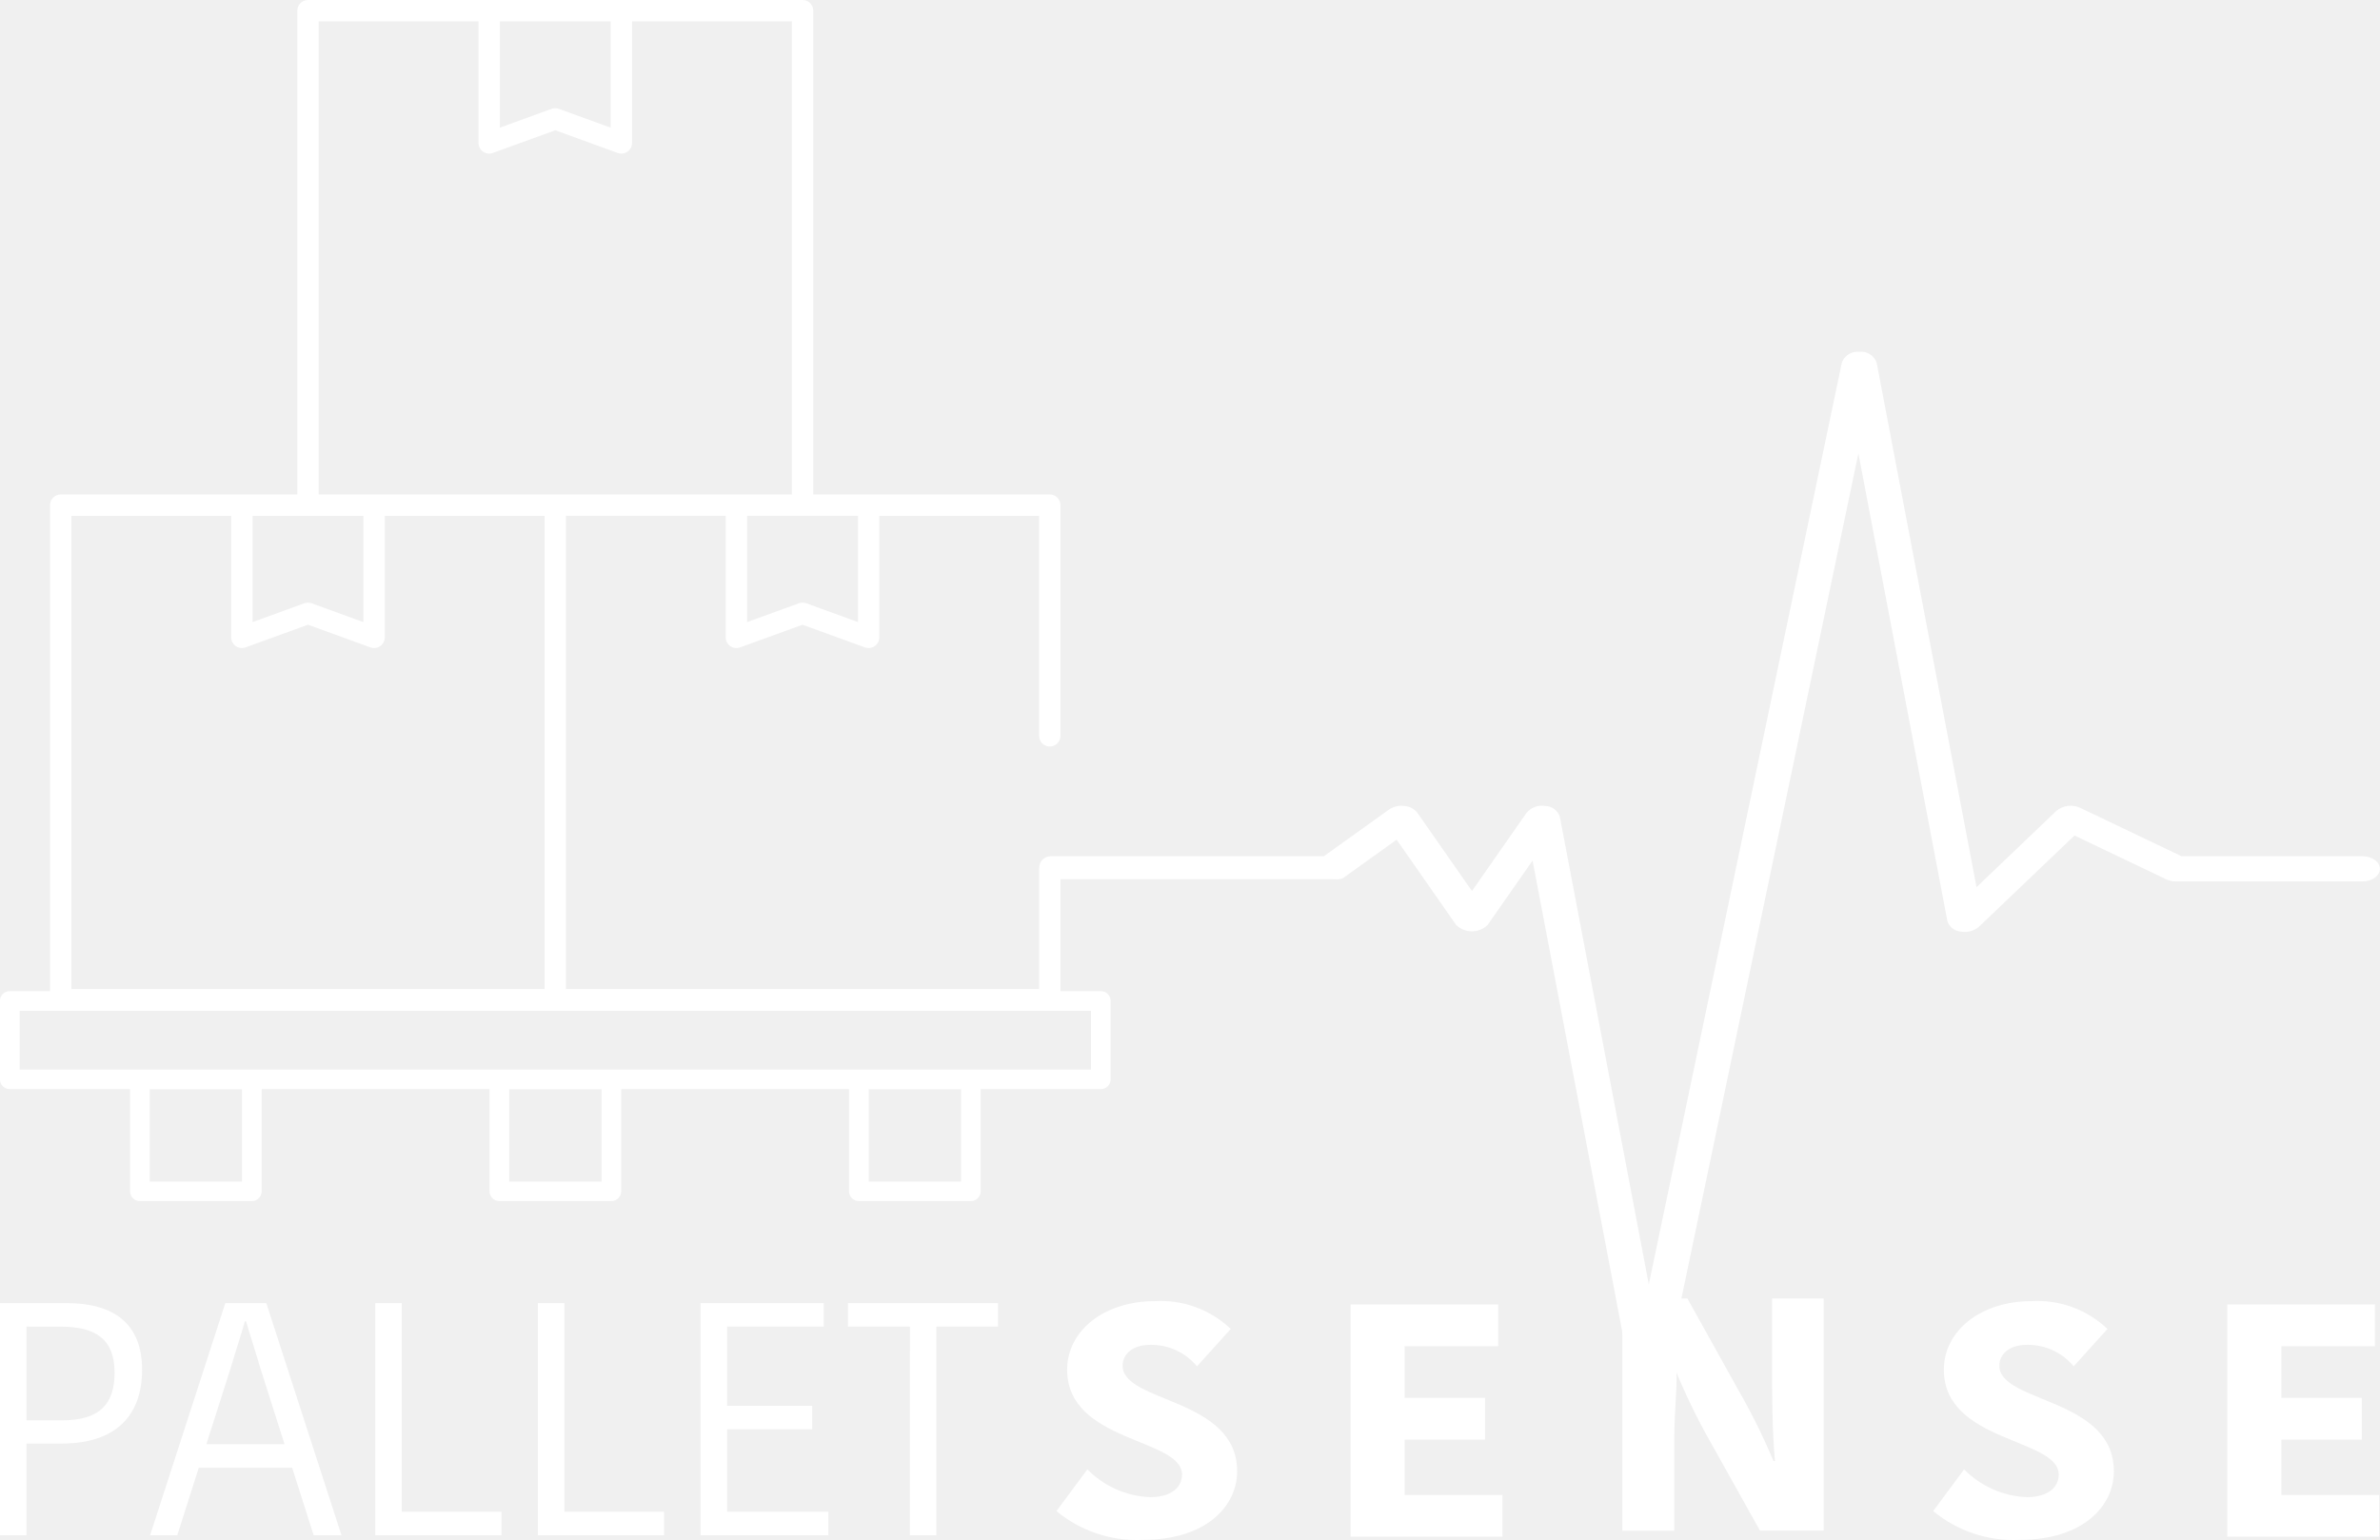
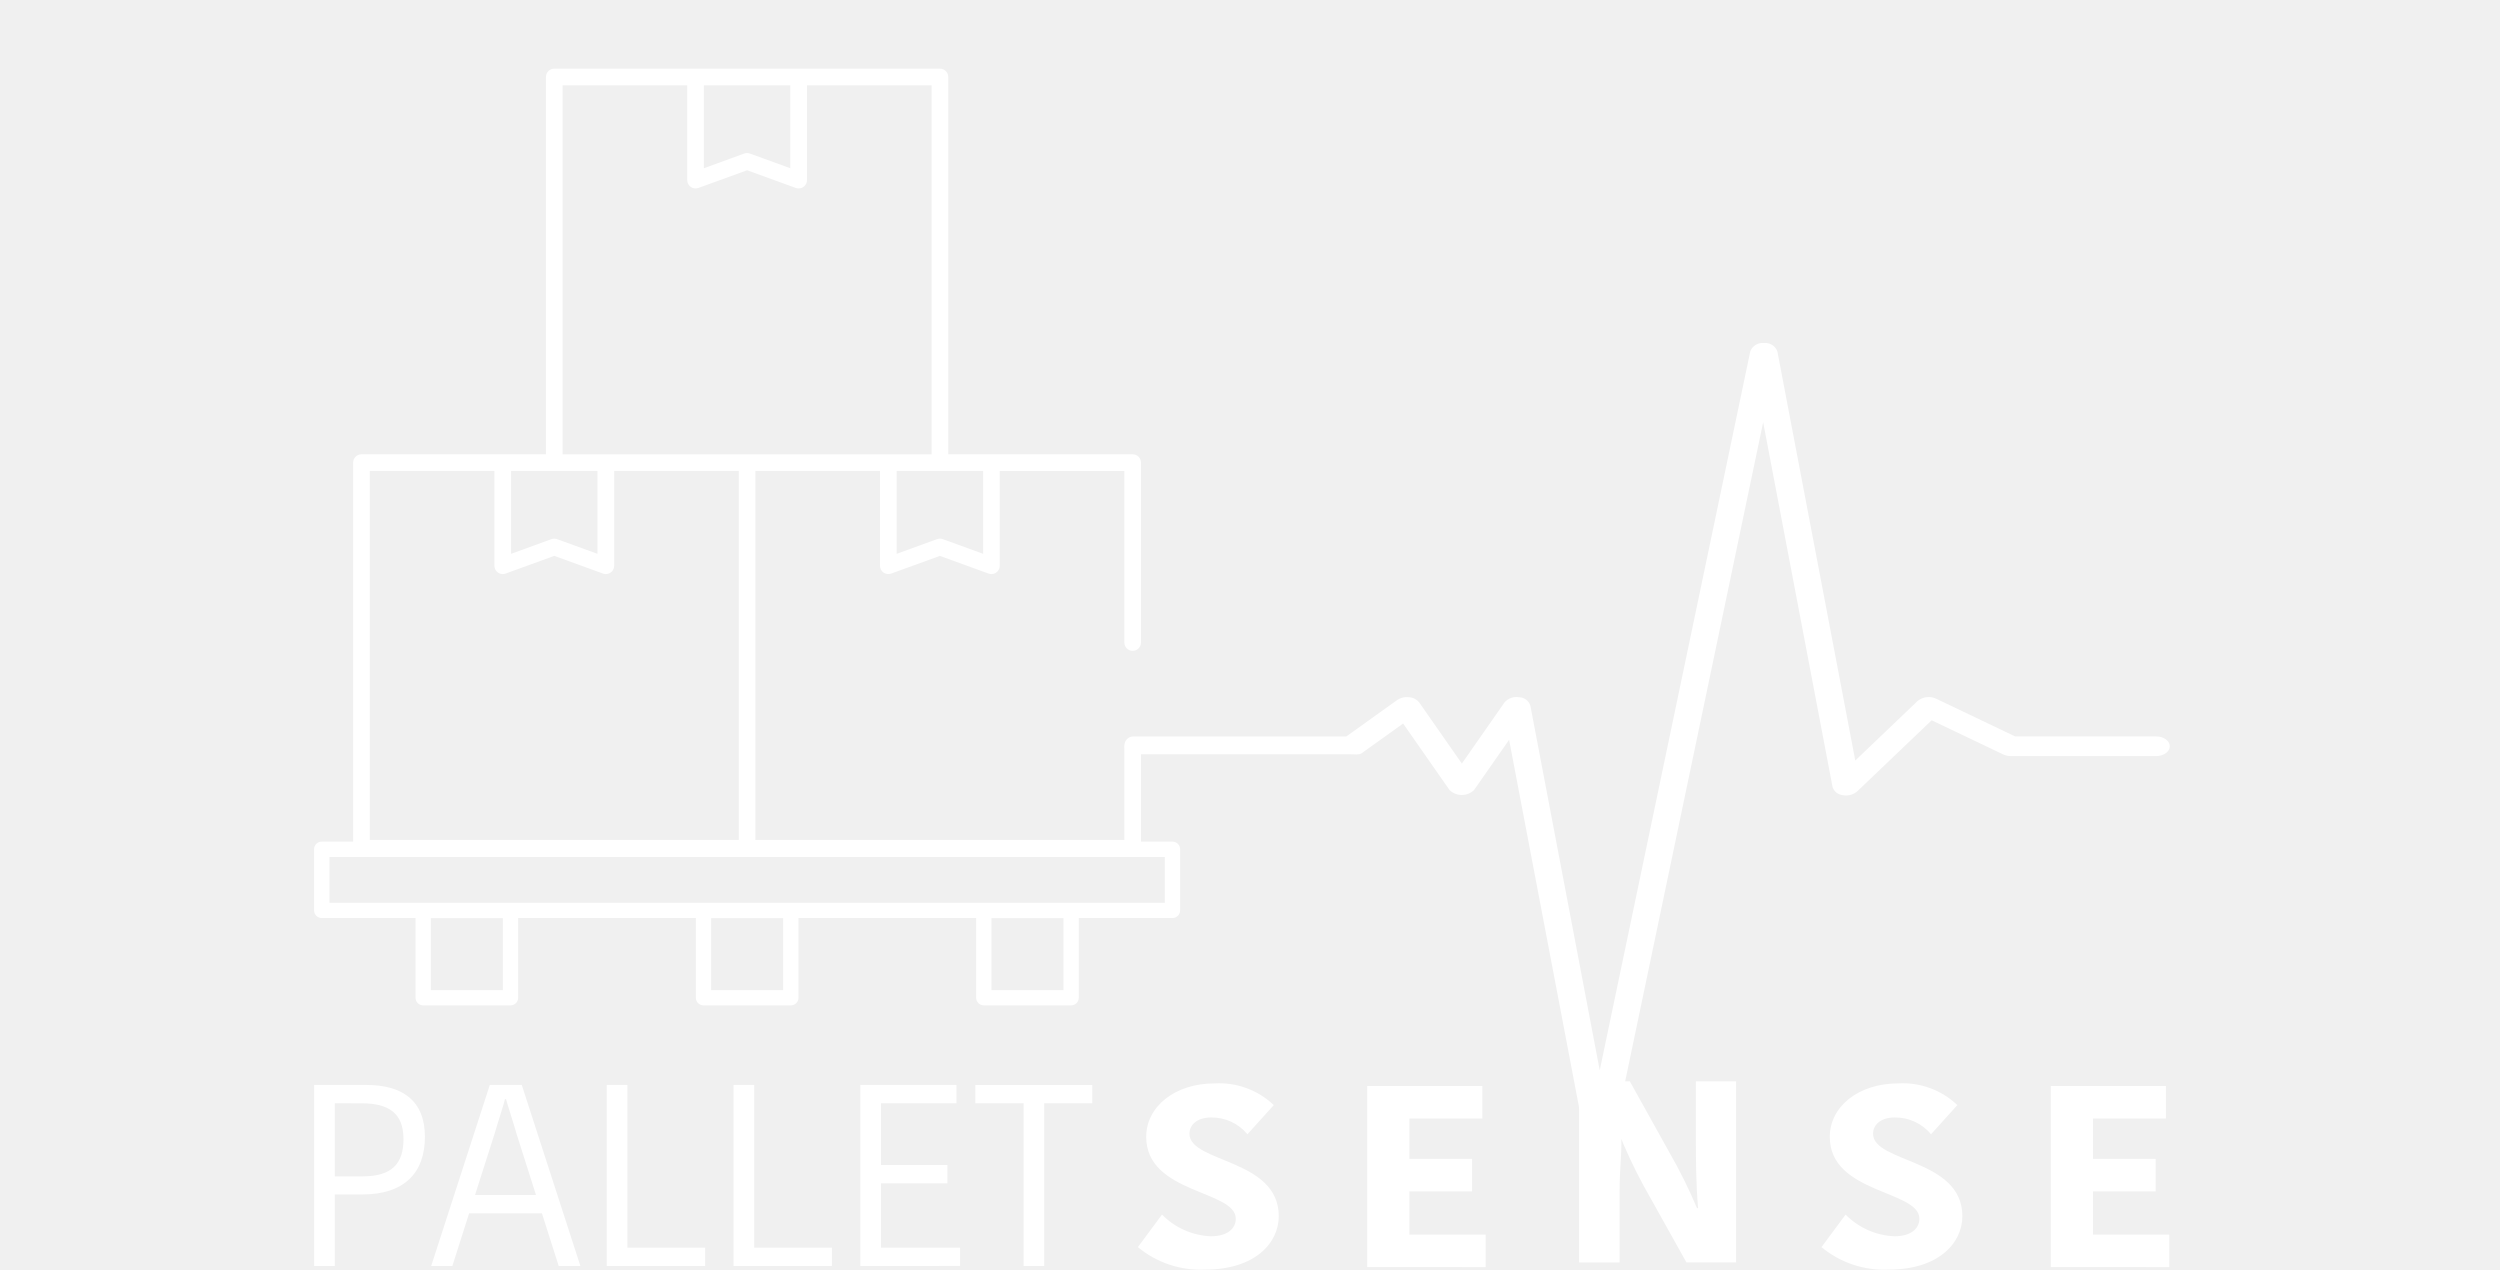
- <svg xmlns="http://www.w3.org/2000/svg" width="141.778" height="91.754" viewBox="0 0 141.778 91.754">
-   <g id="Palletsense" transform="translate(-309.953 -359.392)">
-     <g id="Group_2674" data-name="Group 2674" transform="translate(371.861 380.352)">
-       <g id="Group_2672" data-name="Group 2672">
-         <path id="Path_245" data-name="Path 245" d="M562.908,448.405H552.133l-6.029-2.88a1.337,1.337,0,0,0-1.422.175l-4.759,4.547L533.974,419a.979.979,0,0,0-1.038-.65,1,1,0,0,0-1.036.64l-11.5,54.925-5.3-27.864a.931.931,0,0,0-.866-.64,1.2,1.2,0,0,0-1.111.4l-3.257,4.667-3.257-4.667a1.075,1.075,0,0,0-.77-.4,1.309,1.309,0,0,0-.909.21l-3.889,2.785H484.77a.681.681,0,0,0-.682.682h0a.681.681,0,0,0,.682.682h16.616c.278,0,.629.06.826-.081l3.167-2.269,3.544,5.079a1.346,1.346,0,0,0,1.876,0l2.677-3.835,5.834,30.654a1.158,1.158,0,0,0,2.076.009l11.5-54.925,5.3,27.862a.9.9,0,0,0,.774.627,1.309,1.309,0,0,0,1.1-.278l5.7-5.442,5.468,2.611a1.36,1.36,0,0,0,.582.126h11.093c.579,0,1.049-.336,1.049-.751S563.488,448.405,562.908,448.405Z" transform="translate(-484.088 -418.348)" fill="#fff" />
+ <svg xmlns="http://www.w3.org/2000/svg" width="191" height="97" viewBox="0 0 191 97">
+   <defs>
+     <clipPath id="clip-path">
+       <rect id="Rectangle_71" data-name="Rectangle 71" width="191" height="97" transform="translate(5277 10312)" fill="red" opacity="0.748" />
+     </clipPath>
+   </defs>
+   <g id="Mask_Group_7" data-name="Mask Group 7" transform="translate(-5277 -10312)" clip-path="url(#clip-path)">
+     <g id="Palletsense" transform="translate(4991.047 9957.854)">
+       <g id="Group_2674" data-name="Group 2674" transform="translate(371.861 380.352)">
+         <g id="Group_2672" data-name="Group 2672">
+           <path id="Path_245" data-name="Path 245" d="M562.908,448.405H552.133l-6.029-2.88a1.337,1.337,0,0,0-1.422.175l-4.759,4.547L533.974,419a.979.979,0,0,0-1.038-.65,1,1,0,0,0-1.036.64l-11.5,54.925-5.3-27.864a.931.931,0,0,0-.866-.64,1.2,1.2,0,0,0-1.111.4l-3.257,4.667-3.257-4.667a1.075,1.075,0,0,0-.77-.4,1.309,1.309,0,0,0-.909.21l-3.889,2.785H484.77a.681.681,0,0,0-.682.682h0a.681.681,0,0,0,.682.682h16.616c.278,0,.629.06.826-.081l3.167-2.269,3.544,5.079a1.346,1.346,0,0,0,1.876,0l2.677-3.835,5.834,30.654a1.158,1.158,0,0,0,2.076.009l11.5-54.925,5.3,27.862a.9.9,0,0,0,.774.627,1.309,1.309,0,0,0,1.1-.278l5.7-5.442,5.468,2.611a1.36,1.36,0,0,0,.582.126h11.093c.579,0,1.049-.336,1.049-.751S563.488,448.405,562.908,448.405Z" transform="translate(-484.088 -418.348)" fill="#fff" />
+         </g>
+         <g id="Group_2673" data-name="Group 2673" transform="translate(1.026 56.41)">
+           <path id="Path_246" data-name="Path 246" d="M494.455,587.8c0-2.19-6.844-1.894-6.844-6.254,0-2.289,2.161-4.084,5.233-4.084a6.05,6.05,0,0,1,4.514,1.657l-2.013,2.229a3.533,3.533,0,0,0-2.776-1.282c-1.059,0-1.653.552-1.653,1.243,0,2.229,6.823,1.894,6.823,6.294,0,2.072-1.844,4.084-5.615,4.084a7.494,7.494,0,0,1-5.149-1.716l1.843-2.486a5.545,5.545,0,0,0,3.729,1.657C493.84,589.144,494.455,588.533,494.455,587.8Z" transform="translate(-486.975 -577.306)" fill="#fff" />
+           <path id="Path_247" data-name="Path 247" d="M536.26,591.85V578.019h8.793v2.486H539.48v3.078h4.789v2.486H539.48v3.3h5.827v2.486Z" transform="translate(-518.738 -577.663)" fill="#fff" />
+           <path id="Path_248" data-name="Path 248" d="M584.973,580.826c.148,1.381-.09,2.408-.09,4.8v5.228H581.79V577.019h3.877l3.03,5.445a37.924,37.924,0,0,1,2.1,4.242h.085c-.169-1.934-.169-3.847-.169-5.308v-4.38h3.072V590.85H589.99l-3.263-5.84a38.021,38.021,0,0,1-1.971-4.222Z" transform="translate(-548.081 -577.019)" fill="#fff" />
+           <path id="Path_249" data-name="Path 249" d="M641.355,587.8c0-2.19-6.844-1.894-6.844-6.254,0-2.289,2.161-4.084,5.234-4.084a6.05,6.05,0,0,1,4.513,1.657l-2.013,2.229a3.533,3.533,0,0,0-2.776-1.282c-1.059,0-1.652.552-1.652,1.243,0,2.229,6.823,1.894,6.823,6.294,0,2.072-1.843,4.084-5.615,4.084a7.494,7.494,0,0,1-5.149-1.716l1.843-2.486a5.546,5.546,0,0,0,3.729,1.657C640.74,589.144,641.355,588.533,641.355,587.8Z" transform="translate(-581.649 -577.306)" fill="#fff" />
+           <path id="Path_250" data-name="Path 250" d="M683.16,591.85V578.019h8.793v2.486h-5.572v3.078h4.789v2.486h-4.789v3.3h5.827v2.486Z" transform="translate(-613.412 -577.663)" fill="#fff" />
+         </g>
      </g>
-       <g id="Group_2673" data-name="Group 2673" transform="translate(1.026 56.41)">
-         <path id="Path_246" data-name="Path 246" d="M494.455,587.8c0-2.19-6.844-1.894-6.844-6.254,0-2.289,2.161-4.084,5.233-4.084a6.05,6.05,0,0,1,4.514,1.657l-2.013,2.229a3.533,3.533,0,0,0-2.776-1.282c-1.059,0-1.653.552-1.653,1.243,0,2.229,6.823,1.894,6.823,6.294,0,2.072-1.844,4.084-5.615,4.084a7.494,7.494,0,0,1-5.149-1.716l1.843-2.486a5.545,5.545,0,0,0,3.729,1.657C493.84,589.144,494.455,588.533,494.455,587.8Z" transform="translate(-486.975 -577.306)" fill="#fff" />
-         <path id="Path_247" data-name="Path 247" d="M536.26,591.85V578.019h8.793v2.486H539.48v3.078h4.789v2.486H539.48v3.3h5.827v2.486Z" transform="translate(-518.738 -577.663)" fill="#fff" />
-         <path id="Path_248" data-name="Path 248" d="M584.973,580.826c.148,1.381-.09,2.408-.09,4.8v5.228H581.79V577.019h3.877l3.03,5.445a37.924,37.924,0,0,1,2.1,4.242h.085c-.169-1.934-.169-3.847-.169-5.308v-4.38h3.072V590.85H589.99l-3.263-5.84a38.021,38.021,0,0,1-1.971-4.222Z" transform="translate(-548.081 -577.019)" fill="#fff" />
-         <path id="Path_249" data-name="Path 249" d="M641.355,587.8c0-2.19-6.844-1.894-6.844-6.254,0-2.289,2.161-4.084,5.234-4.084a6.05,6.05,0,0,1,4.513,1.657l-2.013,2.229a3.533,3.533,0,0,0-2.776-1.282c-1.059,0-1.652.552-1.652,1.243,0,2.229,6.823,1.894,6.823,6.294,0,2.072-1.843,4.084-5.615,4.084a7.494,7.494,0,0,1-5.149-1.716l1.843-2.486a5.546,5.546,0,0,0,3.729,1.657C640.74,589.144,641.355,588.533,641.355,587.8Z" transform="translate(-581.649 -577.306)" fill="#fff" />
-         <path id="Path_250" data-name="Path 250" d="M683.16,591.85V578.019h8.793v2.486h-5.572v3.078h4.789v2.486h-4.789v3.3h5.827v2.486Z" transform="translate(-613.412 -577.663)" fill="#fff" />
+       <g id="Group_2675" data-name="Group 2675" transform="translate(309.953 437.037)">
+         <path id="Path_251" data-name="Path 251" d="M318.417,581.757c0,2.762-1.6,4.4-4.774,4.4h-2.111v5.465h-1.578V577.791h3.985C316.681,577.791,318.417,578.975,318.417,581.757Zm-6.886-2.565v5.584h2.111c2.288,0,3.137-1.007,3.137-2.841,0-1.973-1.1-2.742-3.2-2.742Z" transform="translate(-309.953 -577.791)" fill="#fff" />
+         <path id="Path_252" data-name="Path 252" d="M342.022,577.791l4.478,13.831h-1.657l-1.282-4.025H338l-1.282,4.025H335.1l4.479-13.831Zm-3.571,8.405h4.656l-1.48-4.657c-.1-.394-.75-2.407-.809-2.664h-.079c-.039.237-.69,2.249-.789,2.624Z" transform="translate(-326.158 -577.791)" fill="#fff" />
+         <path id="Path_253" data-name="Path 253" d="M374.414,577.791v12.43h5.939v1.4h-7.517V577.791Z" transform="translate(-350.48 -577.791)" fill="#fff" />
+         <path id="Path_254" data-name="Path 254" d="M401.664,577.791v12.43H407.6v1.4h-7.517V577.791Z" transform="translate(-368.042 -577.791)" fill="#fff" />
+         <path id="Path_255" data-name="Path 255" d="M427.336,591.622V577.791h7.34v1.4h-5.761v4.716h5.071v1.4h-5.071v4.913h6.037v1.4Z" transform="translate(-385.604 -577.791)" fill="#fff" />
+         <path id="Path_256" data-name="Path 256" d="M455.724,579.192h-3.69v-1.4h8.937v1.4H457.3v12.43h-1.578Z" transform="translate(-401.521 -577.791)" fill="#fff" />
      </g>
+       <path id="Path_257" data-name="Path 257" d="M375.526,418.446h-2.4v-7.185a.636.636,0,0,0-.636-.636h0a.636.636,0,0,0-.636.636v7.056h-28.19v-28.19h9.52v7.241a.636.636,0,0,0,.854.6l3.721-1.353,3.721,1.353a.628.628,0,0,0,.217.038.636.636,0,0,0,.636-.636v-7.241h9.52v13.106a.636.636,0,0,0,.636.636h0a.636.636,0,0,0,.636-.636V389.491a.637.637,0,0,0-.636-.637H358.4V360.028a.636.636,0,0,0-.636-.636H328.3a.636.636,0,0,0-.636.636v28.826H313.569a.639.639,0,0,0-.637.637v28.955h-2.4a.584.584,0,0,0-.584.584V423.7a.584.584,0,0,0,.584.584H317.7v6.089a.584.584,0,0,0,.584.584h6.673a.584.584,0,0,0,.584-.584v-6.089h13.574v6.089a.584.584,0,0,0,.585.584h6.673a.584.584,0,0,0,.584-.584v-6.089h13.574v6.089a.584.584,0,0,0,.584.584h6.673a.584.584,0,0,0,.584-.584v-6.089h7.158a.584.584,0,0,0,.584-.584v-4.672A.584.584,0,0,0,375.526,418.446Zm-14.461-28.319v6.332l-3.084-1.122a.637.637,0,0,0-.436,0l-3.085,1.122v-6.332ZM339.73,360.665h6.6V367l-3.085-1.122a.636.636,0,0,0-.435,0L339.73,367Zm-10.793,0h9.52v7.241a.636.636,0,0,0,.854.6l3.721-1.353,3.72,1.353a.643.643,0,0,0,.219.038.637.637,0,0,0,.636-.636v-7.241h9.52v28.19h-28.19ZM325,390.128h6.6v6.332l-3.085-1.122a.644.644,0,0,0-.218-.038.627.627,0,0,0-.217.038L325,396.46Zm-10.793,0h9.52v7.241a.637.637,0,0,0,.636.636.629.629,0,0,0,.217-.038l3.721-1.353,3.721,1.353a.628.628,0,0,0,.217.038.636.636,0,0,0,.637-.636v-7.241h9.52v28.19h-28.19Zm10.163,39.664h-5.5v-5.5h5.5Zm21.416,0h-5.5v-5.5h5.5Zm21.416,0h-5.5v-5.5h5.5Zm7.742-6.673h-63.82v-3.5h63.82Z" fill="#fff" />
    </g>
-     <g id="Group_2675" data-name="Group 2675" transform="translate(309.953 437.037)">
-       <path id="Path_251" data-name="Path 251" d="M318.417,581.757c0,2.762-1.6,4.4-4.774,4.4h-2.111v5.465h-1.578V577.791h3.985C316.681,577.791,318.417,578.975,318.417,581.757Zm-6.886-2.565v5.584h2.111c2.288,0,3.137-1.007,3.137-2.841,0-1.973-1.1-2.742-3.2-2.742Z" transform="translate(-309.953 -577.791)" fill="#fff" />
-       <path id="Path_252" data-name="Path 252" d="M342.022,577.791l4.478,13.831h-1.657l-1.282-4.025H338l-1.282,4.025H335.1l4.479-13.831Zm-3.571,8.405h4.656l-1.48-4.657c-.1-.394-.75-2.407-.809-2.664h-.079c-.039.237-.69,2.249-.789,2.624Z" transform="translate(-326.158 -577.791)" fill="#fff" />
-       <path id="Path_253" data-name="Path 253" d="M374.414,577.791v12.43h5.939v1.4h-7.517V577.791Z" transform="translate(-350.48 -577.791)" fill="#fff" />
-       <path id="Path_254" data-name="Path 254" d="M401.664,577.791v12.43H407.6v1.4h-7.517V577.791Z" transform="translate(-368.042 -577.791)" fill="#fff" />
-       <path id="Path_255" data-name="Path 255" d="M427.336,591.622V577.791h7.34v1.4h-5.761v4.716h5.071v1.4h-5.071v4.913h6.037v1.4Z" transform="translate(-385.604 -577.791)" fill="#fff" />
-       <path id="Path_256" data-name="Path 256" d="M455.724,579.192h-3.69v-1.4h8.937v1.4H457.3v12.43h-1.578Z" transform="translate(-401.521 -577.791)" fill="#fff" />
-     </g>
-     <path id="Path_257" data-name="Path 257" d="M375.526,418.446h-2.4v-7.185a.636.636,0,0,0-.636-.636h0a.636.636,0,0,0-.636.636v7.056h-28.19v-28.19h9.52v7.241a.636.636,0,0,0,.854.6l3.721-1.353,3.721,1.353a.628.628,0,0,0,.217.038.636.636,0,0,0,.636-.636v-7.241h9.52v13.106a.636.636,0,0,0,.636.636h0a.636.636,0,0,0,.636-.636V389.491a.637.637,0,0,0-.636-.637H358.4V360.028a.636.636,0,0,0-.636-.636H328.3a.636.636,0,0,0-.636.636v28.826H313.569a.639.639,0,0,0-.637.637v28.955h-2.4a.584.584,0,0,0-.584.584V423.7a.584.584,0,0,0,.584.584H317.7v6.089a.584.584,0,0,0,.584.584h6.673a.584.584,0,0,0,.584-.584v-6.089h13.574v6.089a.584.584,0,0,0,.585.584h6.673a.584.584,0,0,0,.584-.584v-6.089h13.574v6.089a.584.584,0,0,0,.584.584h6.673a.584.584,0,0,0,.584-.584v-6.089h7.158a.584.584,0,0,0,.584-.584v-4.672A.584.584,0,0,0,375.526,418.446Zm-14.461-28.319v6.332l-3.084-1.122a.637.637,0,0,0-.436,0l-3.085,1.122v-6.332ZM339.73,360.665h6.6V367l-3.085-1.122a.636.636,0,0,0-.435,0L339.73,367Zm-10.793,0h9.52v7.241a.636.636,0,0,0,.854.6l3.721-1.353,3.72,1.353a.643.643,0,0,0,.219.038.637.637,0,0,0,.636-.636v-7.241h9.52v28.19h-28.19ZM325,390.128h6.6v6.332l-3.085-1.122a.644.644,0,0,0-.218-.038.627.627,0,0,0-.217.038L325,396.46Zm-10.793,0h9.52v7.241a.637.637,0,0,0,.636.636.629.629,0,0,0,.217-.038l3.721-1.353,3.721,1.353a.628.628,0,0,0,.217.038.636.636,0,0,0,.637-.636v-7.241h9.52v28.19h-28.19Zm10.163,39.664h-5.5v-5.5h5.5Zm21.416,0h-5.5v-5.5h5.5Zm21.416,0h-5.5v-5.5h5.5Zm7.742-6.673h-63.82v-3.5h63.82Z" fill="#fff" />
  </g>
</svg>
